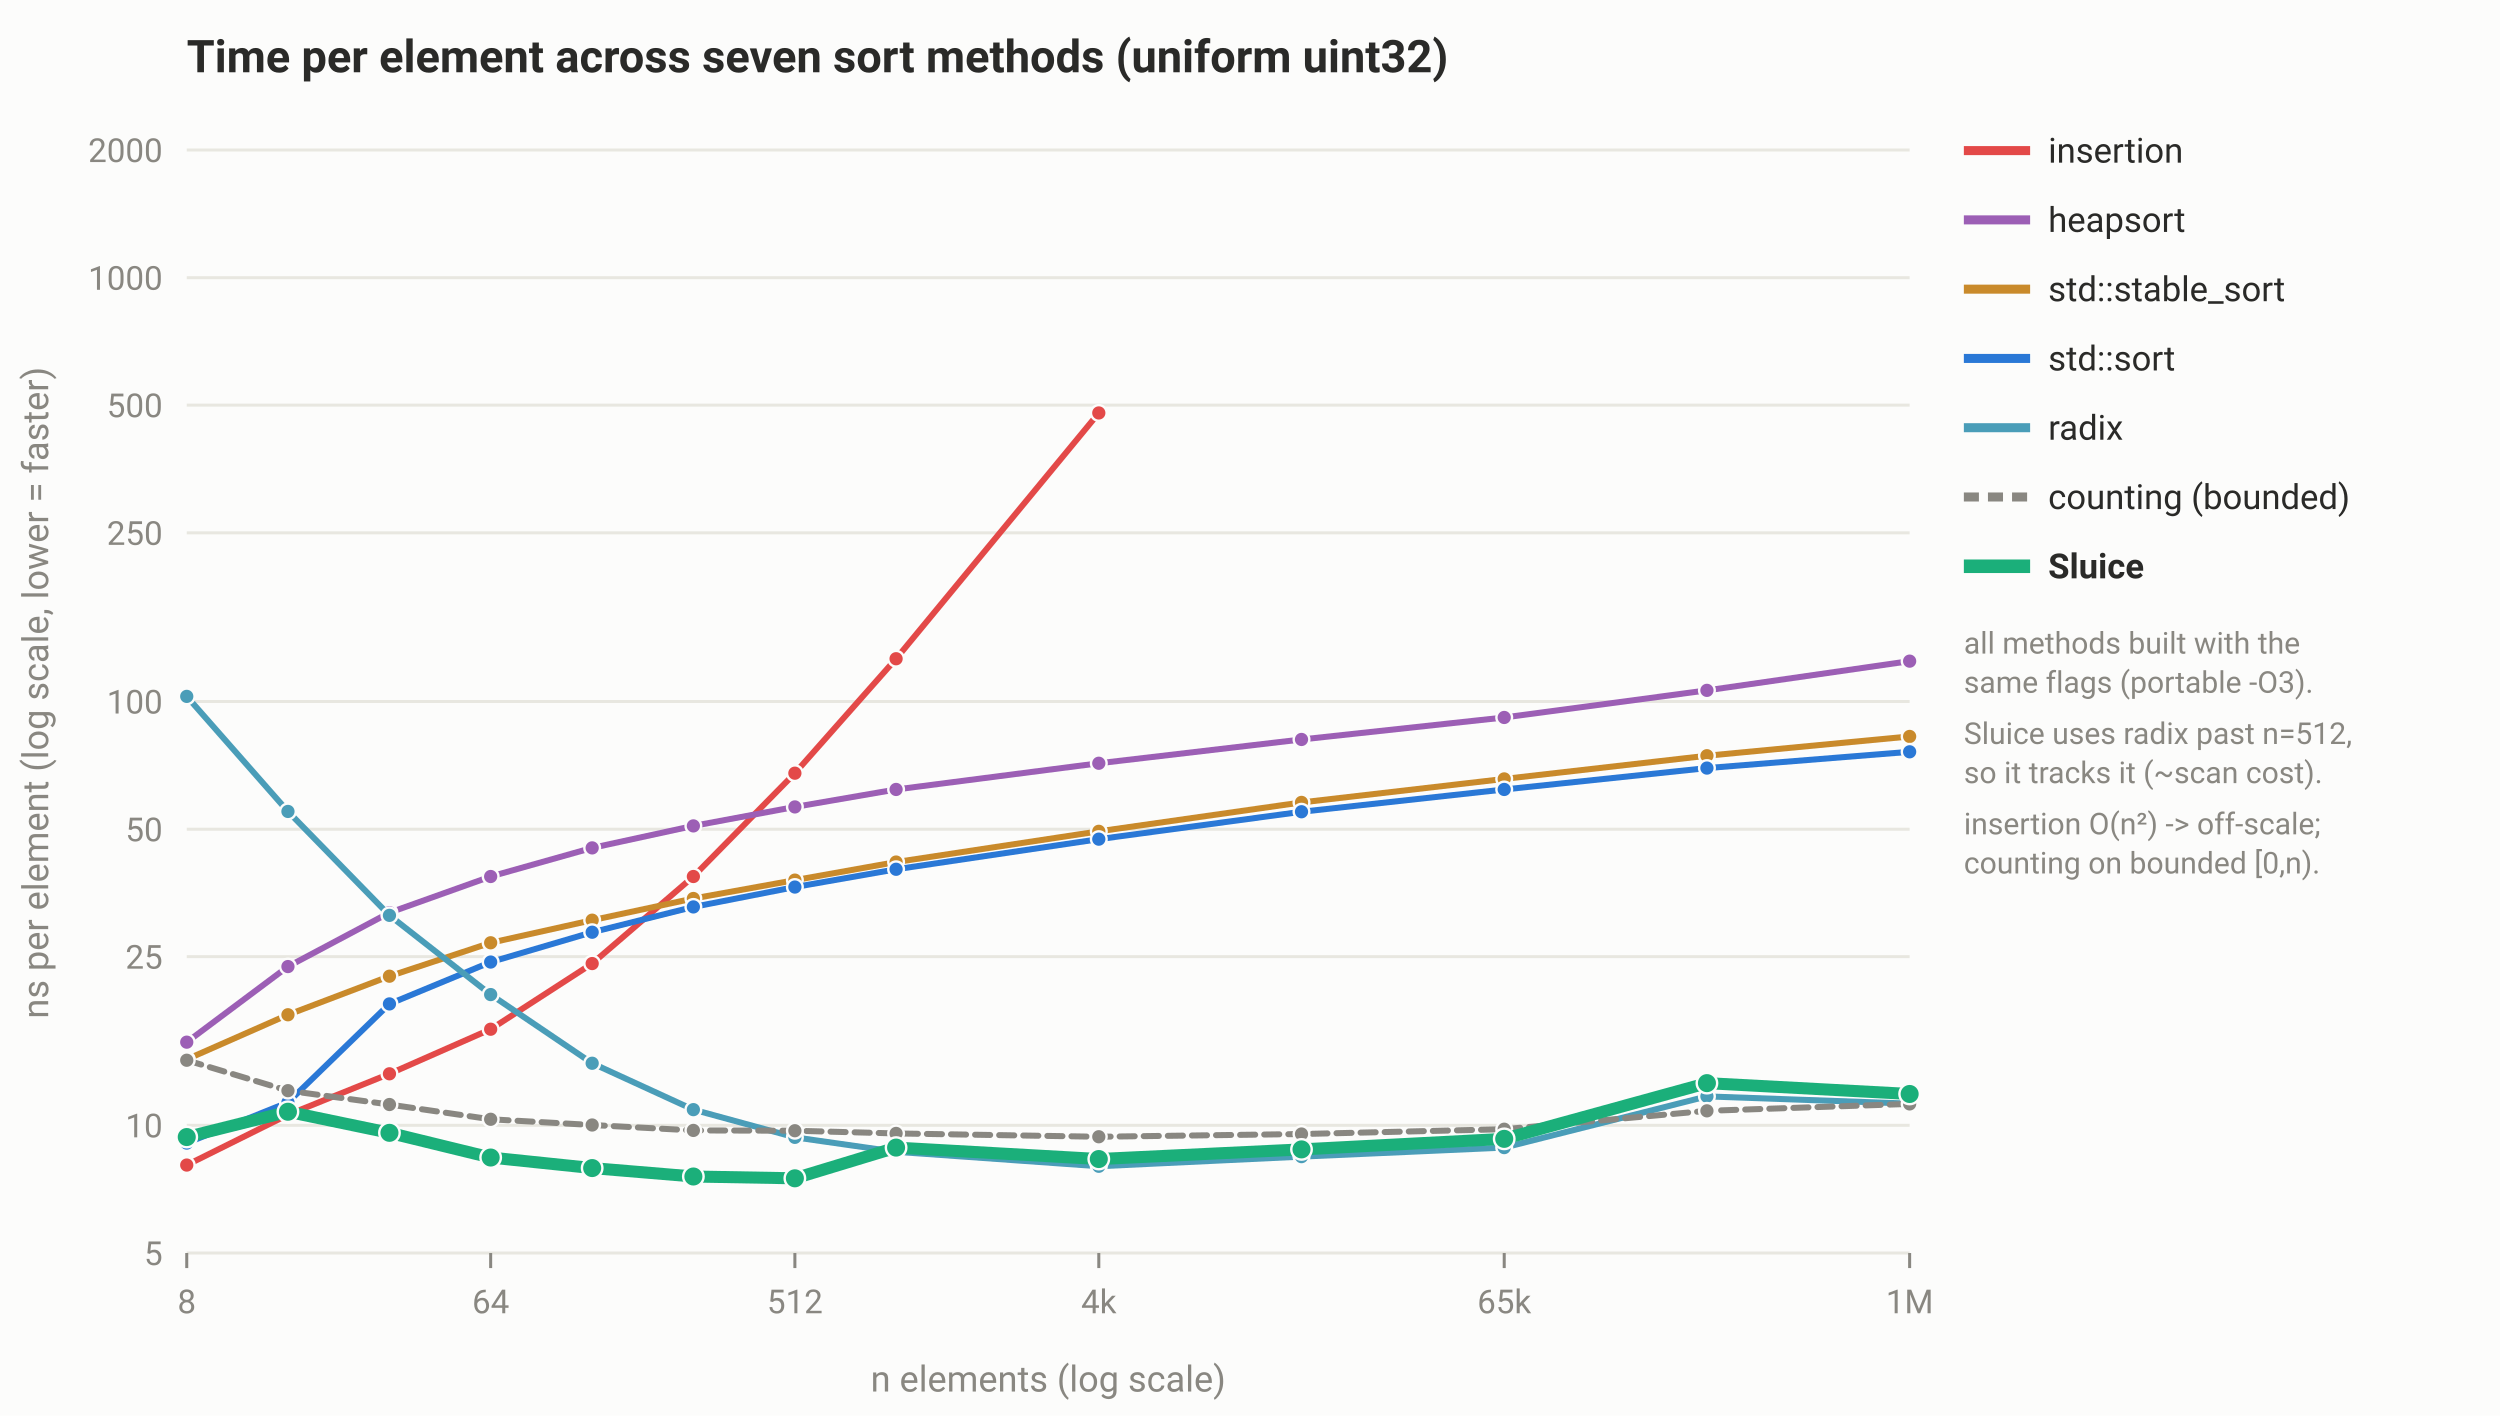
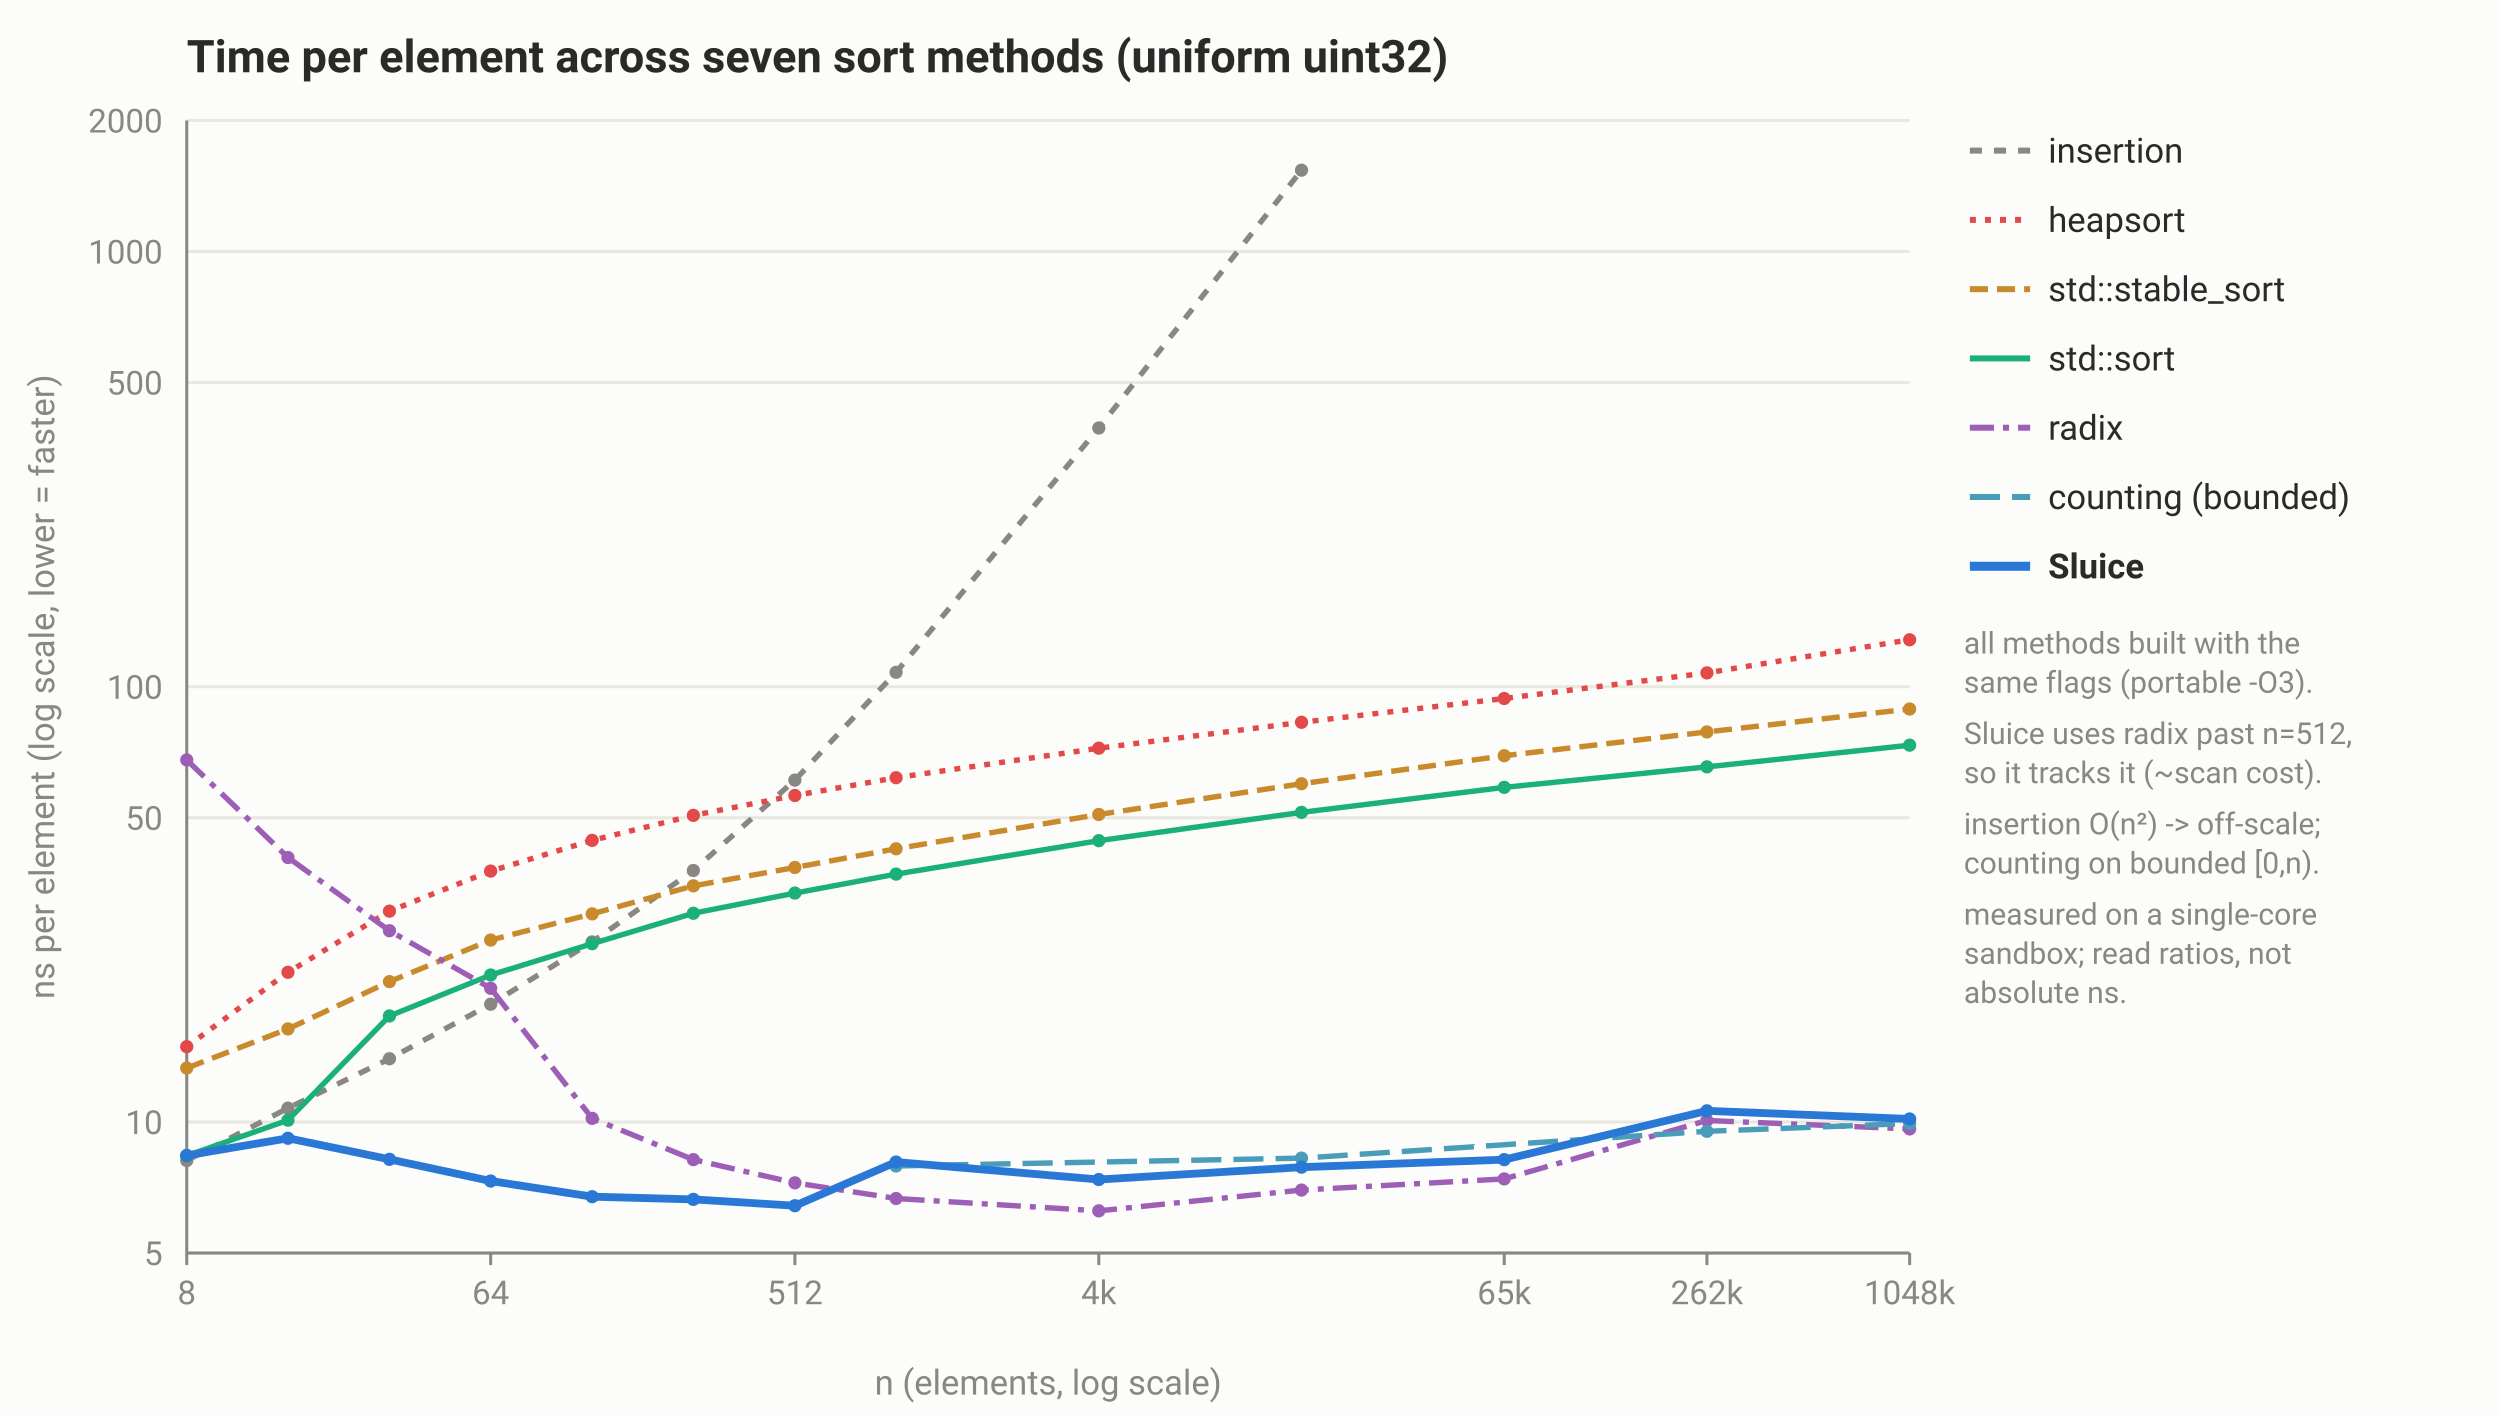
<svg xmlns="http://www.w3.org/2000/svg" viewBox="0 0 830 470" font-family="system-ui,Segoe UI,Roboto,sans-serif">
  <rect width="830" height="470" fill="#fcfcfb" />
  <text x="62" y="24" font-size="15" font-weight="700" fill="#2a2a28">Time per element across seven sort methods (uniform uint32)</text>
  <line x1="62" y1="416.0" x2="634" y2="416.0" stroke="#e8e7e0" stroke-width="1" />
  <text x="54" y="420.0" font-size="11" fill="#898781" text-anchor="end">5</text>
-   <line x1="62" y1="373.6" x2="634" y2="373.6" stroke="#e8e7e0" stroke-width="1" />
-   <text x="54" y="377.6" font-size="11" fill="#898781" text-anchor="end">10</text>
-   <line x1="62" y1="317.6" x2="634" y2="317.6" stroke="#e8e7e0" stroke-width="1" />
-   <text x="54" y="321.6" font-size="11" fill="#898781" text-anchor="end">25</text>
-   <line x1="62" y1="275.3" x2="634" y2="275.3" stroke="#e8e7e0" stroke-width="1" />
-   <text x="54" y="279.3" font-size="11" fill="#898781" text-anchor="end">50</text>
-   <line x1="62" y1="232.9" x2="634" y2="232.9" stroke="#e8e7e0" stroke-width="1" />
-   <text x="54" y="236.9" font-size="11" fill="#898781" text-anchor="end">100</text>
-   <line x1="62" y1="176.9" x2="634" y2="176.9" stroke="#e8e7e0" stroke-width="1" />
-   <text x="54" y="180.9" font-size="11" fill="#898781" text-anchor="end">250</text>
-   <line x1="62" y1="134.5" x2="634" y2="134.5" stroke="#e8e7e0" stroke-width="1" />
-   <text x="54" y="138.5" font-size="11" fill="#898781" text-anchor="end">500</text>
-   <line x1="62" y1="92.2" x2="634" y2="92.2" stroke="#e8e7e0" stroke-width="1" />
-   <text x="54" y="96.2" font-size="11" fill="#898781" text-anchor="end">1000</text>
-   <line x1="62" y1="49.8" x2="634" y2="49.8" stroke="#e8e7e0" stroke-width="1" />
-   <text x="54" y="53.8" font-size="11" fill="#898781" text-anchor="end">2000</text>
-   <text x="16" y="230.0" font-size="12" fill="#898781" text-anchor="middle" transform="rotate(-90 16 230.0)">ns per element (log scale, lower = faster)</text>
-   <line x1="62.0" y1="416" x2="62.0" y2="421" stroke="#898781" />
-   <text x="62.0" y="436" font-size="11" fill="#898781" text-anchor="middle">8</text>
-   <line x1="162.9" y1="416" x2="162.9" y2="421" stroke="#898781" />
-   <text x="162.9" y="436" font-size="11" fill="#898781" text-anchor="middle">64</text>
-   <line x1="263.9" y1="416" x2="263.9" y2="421" stroke="#898781" />
-   <text x="263.9" y="436" font-size="11" fill="#898781" text-anchor="middle">512</text>
-   <line x1="364.8" y1="416" x2="364.8" y2="421" stroke="#898781" />
-   <text x="364.8" y="436" font-size="11" fill="#898781" text-anchor="middle">4k</text>
-   <line x1="499.4" y1="416" x2="499.4" y2="421" stroke="#898781" />
-   <text x="499.4" y="436" font-size="11" fill="#898781" text-anchor="middle">65k</text>
-   <line x1="634.0" y1="416" x2="634.0" y2="421" stroke="#898781" />
-   <text x="634.0" y="436" font-size="11" fill="#898781" text-anchor="middle">1M</text>
-   <text x="348.0" y="462" font-size="12" fill="#898781" text-anchor="middle">n elements (log scale)</text>
-   <path d="M62.0,386.8 L95.6,370.1 L129.3,356.5 L162.9,341.7 L196.6,319.9 L230.2,291.0 L263.9,256.7 L297.5,218.7 L364.8,137.1" fill="none" stroke="#e34948" stroke-width="2" stroke-linejoin="round" stroke-linecap="round" />
-   <circle cx="62.0" cy="386.8" r="2.6" fill="#e34948" stroke="#fcfcfb" stroke-width="0.8" />
-   <circle cx="95.6" cy="370.1" r="2.6" fill="#e34948" stroke="#fcfcfb" stroke-width="0.8" />
-   <circle cx="129.3" cy="356.5" r="2.6" fill="#e34948" stroke="#fcfcfb" stroke-width="0.8" />
-   <circle cx="162.9" cy="341.7" r="2.6" fill="#e34948" stroke="#fcfcfb" stroke-width="0.8" />
-   <circle cx="196.6" cy="319.9" r="2.6" fill="#e34948" stroke="#fcfcfb" stroke-width="0.8" />
-   <circle cx="230.2" cy="291.0" r="2.6" fill="#e34948" stroke="#fcfcfb" stroke-width="0.8" />
-   <circle cx="263.9" cy="256.7" r="2.6" fill="#e34948" stroke="#fcfcfb" stroke-width="0.8" />
-   <circle cx="297.5" cy="218.7" r="2.6" fill="#e34948" stroke="#fcfcfb" stroke-width="0.8" />
-   <circle cx="364.8" cy="137.1" r="2.6" fill="#e34948" stroke="#fcfcfb" stroke-width="0.8" />
-   <path d="M62.0,346.0 L95.6,320.9 L129.3,303.0 L162.9,291.0 L196.6,281.5 L230.2,274.2 L263.9,267.9 L297.5,262.1 L364.8,253.4 L432.1,245.5 L499.4,238.2 L566.7,229.2 L634.0,219.5" fill="none" stroke="#9c5fb5" stroke-width="2" stroke-linejoin="round" stroke-linecap="round" />
-   <circle cx="62.0" cy="346.0" r="2.6" fill="#9c5fb5" stroke="#fcfcfb" stroke-width="0.8" />
-   <circle cx="95.6" cy="320.9" r="2.6" fill="#9c5fb5" stroke="#fcfcfb" stroke-width="0.8" />
-   <circle cx="129.3" cy="303.0" r="2.6" fill="#9c5fb5" stroke="#fcfcfb" stroke-width="0.8" />
-   <circle cx="162.9" cy="291.0" r="2.6" fill="#9c5fb5" stroke="#fcfcfb" stroke-width="0.8" />
-   <circle cx="196.6" cy="281.5" r="2.6" fill="#9c5fb5" stroke="#fcfcfb" stroke-width="0.8" />
-   <circle cx="230.2" cy="274.2" r="2.6" fill="#9c5fb5" stroke="#fcfcfb" stroke-width="0.8" />
-   <circle cx="263.9" cy="267.9" r="2.6" fill="#9c5fb5" stroke="#fcfcfb" stroke-width="0.8" />
-   <circle cx="297.5" cy="262.1" r="2.6" fill="#9c5fb5" stroke="#fcfcfb" stroke-width="0.8" />
-   <circle cx="364.8" cy="253.4" r="2.6" fill="#9c5fb5" stroke="#fcfcfb" stroke-width="0.8" />
-   <circle cx="432.1" cy="245.5" r="2.6" fill="#9c5fb5" stroke="#fcfcfb" stroke-width="0.8" />
-   <circle cx="499.4" cy="238.2" r="2.6" fill="#9c5fb5" stroke="#fcfcfb" stroke-width="0.8" />
-   <circle cx="566.7" cy="229.2" r="2.6" fill="#9c5fb5" stroke="#fcfcfb" stroke-width="0.8" />
-   <circle cx="634.0" cy="219.5" r="2.6" fill="#9c5fb5" stroke="#fcfcfb" stroke-width="0.8" />
-   <path d="M62.0,351.7 L95.6,336.9 L129.3,324.1 L162.9,313.0 L196.6,305.5 L230.2,298.3 L263.9,292.2 L297.5,286.2 L364.8,276.0 L432.1,266.4 L499.4,258.6 L566.7,250.9 L634.0,244.5" fill="none" stroke="#c98a2b" stroke-width="2" stroke-linejoin="round" stroke-linecap="round" />
-   <circle cx="62.0" cy="351.7" r="2.6" fill="#c98a2b" stroke="#fcfcfb" stroke-width="0.8" />
-   <circle cx="95.6" cy="336.9" r="2.6" fill="#c98a2b" stroke="#fcfcfb" stroke-width="0.8" />
-   <circle cx="129.3" cy="324.1" r="2.6" fill="#c98a2b" stroke="#fcfcfb" stroke-width="0.8" />
-   <circle cx="162.9" cy="313.0" r="2.6" fill="#c98a2b" stroke="#fcfcfb" stroke-width="0.8" />
-   <circle cx="196.6" cy="305.5" r="2.6" fill="#c98a2b" stroke="#fcfcfb" stroke-width="0.8" />
-   <circle cx="230.2" cy="298.3" r="2.6" fill="#c98a2b" stroke="#fcfcfb" stroke-width="0.8" />
-   <circle cx="263.9" cy="292.2" r="2.6" fill="#c98a2b" stroke="#fcfcfb" stroke-width="0.8" />
-   <circle cx="297.5" cy="286.2" r="2.6" fill="#c98a2b" stroke="#fcfcfb" stroke-width="0.8" />
-   <circle cx="364.8" cy="276.0" r="2.6" fill="#c98a2b" stroke="#fcfcfb" stroke-width="0.8" />
-   <circle cx="432.1" cy="266.4" r="2.6" fill="#c98a2b" stroke="#fcfcfb" stroke-width="0.8" />
-   <circle cx="499.4" cy="258.6" r="2.6" fill="#c98a2b" stroke="#fcfcfb" stroke-width="0.8" />
-   <circle cx="566.7" cy="250.9" r="2.6" fill="#c98a2b" stroke="#fcfcfb" stroke-width="0.8" />
-   <circle cx="634.0" cy="244.5" r="2.6" fill="#c98a2b" stroke="#fcfcfb" stroke-width="0.8" />
-   <path d="M62.0,379.5 L95.6,366.0 L129.3,333.3 L162.9,319.4 L196.6,309.5 L230.2,301.1 L263.9,294.5 L297.5,288.6 L364.8,278.6 L432.1,269.5 L499.4,262.1 L566.7,255.0 L634.0,249.6" fill="none" stroke="#2a78d6" stroke-width="2" stroke-linejoin="round" stroke-linecap="round" />
-   <circle cx="62.0" cy="379.5" r="2.6" fill="#2a78d6" stroke="#fcfcfb" stroke-width="0.8" />
-   <circle cx="95.6" cy="366.0" r="2.6" fill="#2a78d6" stroke="#fcfcfb" stroke-width="0.8" />
-   <circle cx="129.3" cy="333.3" r="2.6" fill="#2a78d6" stroke="#fcfcfb" stroke-width="0.8" />
-   <circle cx="162.9" cy="319.4" r="2.6" fill="#2a78d6" stroke="#fcfcfb" stroke-width="0.8" />
-   <circle cx="196.6" cy="309.5" r="2.6" fill="#2a78d6" stroke="#fcfcfb" stroke-width="0.8" />
-   <circle cx="230.2" cy="301.1" r="2.6" fill="#2a78d6" stroke="#fcfcfb" stroke-width="0.8" />
-   <circle cx="263.9" cy="294.5" r="2.6" fill="#2a78d6" stroke="#fcfcfb" stroke-width="0.8" />
-   <circle cx="297.5" cy="288.6" r="2.6" fill="#2a78d6" stroke="#fcfcfb" stroke-width="0.8" />
-   <circle cx="364.8" cy="278.6" r="2.6" fill="#2a78d6" stroke="#fcfcfb" stroke-width="0.8" />
-   <circle cx="432.1" cy="269.5" r="2.6" fill="#2a78d6" stroke="#fcfcfb" stroke-width="0.8" />
-   <circle cx="499.4" cy="262.1" r="2.6" fill="#2a78d6" stroke="#fcfcfb" stroke-width="0.8" />
-   <circle cx="566.7" cy="255.0" r="2.6" fill="#2a78d6" stroke="#fcfcfb" stroke-width="0.8" />
-   <circle cx="634.0" cy="249.6" r="2.6" fill="#2a78d6" stroke="#fcfcfb" stroke-width="0.8" />
-   <path d="M62.0,231.2 L95.6,269.4 L129.3,303.9 L162.9,330.2 L196.6,353.0 L230.2,368.4 L263.9,377.6 L297.5,382.4 L364.8,387.2 L432.1,384.0 L499.4,381.0 L566.7,364.0 L634.0,366.4" fill="none" stroke="#4a9db8" stroke-width="2" stroke-linejoin="round" stroke-linecap="round" />
-   <circle cx="62.0" cy="231.2" r="2.6" fill="#4a9db8" stroke="#fcfcfb" stroke-width="0.8" />
-   <circle cx="95.6" cy="269.4" r="2.6" fill="#4a9db8" stroke="#fcfcfb" stroke-width="0.8" />
-   <circle cx="129.3" cy="303.9" r="2.6" fill="#4a9db8" stroke="#fcfcfb" stroke-width="0.8" />
-   <circle cx="162.9" cy="330.2" r="2.6" fill="#4a9db8" stroke="#fcfcfb" stroke-width="0.8" />
-   <circle cx="196.6" cy="353.0" r="2.6" fill="#4a9db8" stroke="#fcfcfb" stroke-width="0.8" />
-   <circle cx="230.2" cy="368.4" r="2.6" fill="#4a9db8" stroke="#fcfcfb" stroke-width="0.8" />
-   <circle cx="263.9" cy="377.6" r="2.6" fill="#4a9db8" stroke="#fcfcfb" stroke-width="0.8" />
-   <circle cx="297.5" cy="382.4" r="2.6" fill="#4a9db8" stroke="#fcfcfb" stroke-width="0.8" />
-   <circle cx="364.8" cy="387.2" r="2.6" fill="#4a9db8" stroke="#fcfcfb" stroke-width="0.8" />
-   <circle cx="432.1" cy="384.0" r="2.6" fill="#4a9db8" stroke="#fcfcfb" stroke-width="0.8" />
-   <circle cx="499.4" cy="381.0" r="2.6" fill="#4a9db8" stroke="#fcfcfb" stroke-width="0.8" />
-   <circle cx="566.7" cy="364.0" r="2.6" fill="#4a9db8" stroke="#fcfcfb" stroke-width="0.8" />
-   <circle cx="634.0" cy="366.4" r="2.6" fill="#4a9db8" stroke="#fcfcfb" stroke-width="0.8" />
-   <path d="M62.0,352.0 L95.6,362.1 L129.3,366.7 L162.9,371.6 L196.6,373.5 L230.2,375.3 L263.9,375.4 L297.5,376.3 L364.8,377.4 L432.1,376.5 L499.4,374.9 L566.7,368.8 L634.0,366.5" fill="none" stroke="#898781" stroke-width="2" stroke-dasharray="5,3" stroke-linejoin="round" stroke-linecap="round" />
-   <circle cx="62.0" cy="352.0" r="2.6" fill="#898781" stroke="#fcfcfb" stroke-width="0.8" />
-   <circle cx="95.6" cy="362.1" r="2.6" fill="#898781" stroke="#fcfcfb" stroke-width="0.8" />
-   <circle cx="129.3" cy="366.7" r="2.6" fill="#898781" stroke="#fcfcfb" stroke-width="0.8" />
-   <circle cx="162.9" cy="371.6" r="2.6" fill="#898781" stroke="#fcfcfb" stroke-width="0.8" />
-   <circle cx="196.6" cy="373.5" r="2.6" fill="#898781" stroke="#fcfcfb" stroke-width="0.8" />
-   <circle cx="230.2" cy="375.3" r="2.6" fill="#898781" stroke="#fcfcfb" stroke-width="0.8" />
-   <circle cx="263.9" cy="375.4" r="2.6" fill="#898781" stroke="#fcfcfb" stroke-width="0.8" />
-   <circle cx="297.5" cy="376.3" r="2.6" fill="#898781" stroke="#fcfcfb" stroke-width="0.8" />
-   <circle cx="364.8" cy="377.4" r="2.6" fill="#898781" stroke="#fcfcfb" stroke-width="0.8" />
-   <circle cx="432.1" cy="376.5" r="2.6" fill="#898781" stroke="#fcfcfb" stroke-width="0.8" />
-   <circle cx="499.4" cy="374.9" r="2.6" fill="#898781" stroke="#fcfcfb" stroke-width="0.8" />
-   <circle cx="566.7" cy="368.8" r="2.6" fill="#898781" stroke="#fcfcfb" stroke-width="0.8" />
-   <circle cx="634.0" cy="366.5" r="2.6" fill="#898781" stroke="#fcfcfb" stroke-width="0.8" />
-   <path d="M62.0,377.5 L95.6,369.1 L129.3,376.1 L162.9,384.3 L196.6,387.8 L230.2,390.6 L263.9,391.2 L297.5,381.0 L364.8,384.8 L432.1,381.6 L499.4,378.1 L566.7,359.6 L634.0,363.2" fill="none" stroke="#1baf7a" stroke-width="4" stroke-linejoin="round" stroke-linecap="round" />
-   <circle cx="62.0" cy="377.5" r="3.4" fill="#1baf7a" stroke="#fcfcfb" stroke-width="0.8" />
-   <circle cx="95.6" cy="369.1" r="3.4" fill="#1baf7a" stroke="#fcfcfb" stroke-width="0.8" />
-   <circle cx="129.3" cy="376.1" r="3.4" fill="#1baf7a" stroke="#fcfcfb" stroke-width="0.8" />
-   <circle cx="162.9" cy="384.3" r="3.4" fill="#1baf7a" stroke="#fcfcfb" stroke-width="0.8" />
-   <circle cx="196.6" cy="387.8" r="3.4" fill="#1baf7a" stroke="#fcfcfb" stroke-width="0.8" />
-   <circle cx="230.2" cy="390.6" r="3.4" fill="#1baf7a" stroke="#fcfcfb" stroke-width="0.8" />
-   <circle cx="263.9" cy="391.2" r="3.4" fill="#1baf7a" stroke="#fcfcfb" stroke-width="0.8" />
-   <circle cx="297.5" cy="381.0" r="3.4" fill="#1baf7a" stroke="#fcfcfb" stroke-width="0.8" />
-   <circle cx="364.8" cy="384.8" r="3.4" fill="#1baf7a" stroke="#fcfcfb" stroke-width="0.8" />
-   <circle cx="432.1" cy="381.6" r="3.4" fill="#1baf7a" stroke="#fcfcfb" stroke-width="0.8" />
-   <circle cx="499.4" cy="378.1" r="3.4" fill="#1baf7a" stroke="#fcfcfb" stroke-width="0.8" />
-   <circle cx="566.7" cy="359.6" r="3.4" fill="#1baf7a" stroke="#fcfcfb" stroke-width="0.8" />
-   <circle cx="634.0" cy="363.2" r="3.4" fill="#1baf7a" stroke="#fcfcfb" stroke-width="0.8" />
-   <line x1="652" y1="50" x2="674" y2="50" stroke="#e34948" stroke-width="3" />
+   <line x1="62" y1="372.5" x2="634" y2="372.5" stroke="#e8e7e0" stroke-width="1" />
+   <text x="54" y="376.5" font-size="11" fill="#898781" text-anchor="end">10</text>
+   <line x1="62" y1="271.5" x2="634" y2="271.5" stroke="#e8e7e0" stroke-width="1" />
+   <text x="54" y="275.5" font-size="11" fill="#898781" text-anchor="end">50</text>
+   <line x1="62" y1="228.0" x2="634" y2="228.0" stroke="#e8e7e0" stroke-width="1" />
+   <text x="54" y="232.0" font-size="11" fill="#898781" text-anchor="end">100</text>
+   <line x1="62" y1="127.0" x2="634" y2="127.0" stroke="#e8e7e0" stroke-width="1" />
+   <text x="54" y="131.0" font-size="11" fill="#898781" text-anchor="end">500</text>
+   <line x1="62" y1="83.5" x2="634" y2="83.5" stroke="#e8e7e0" stroke-width="1" />
+   <text x="54" y="87.5" font-size="11" fill="#898781" text-anchor="end">1000</text>
+   <line x1="62" y1="40.0" x2="634" y2="40.0" stroke="#e8e7e0" stroke-width="1" />
+   <text x="54" y="44.0" font-size="11" fill="#898781" text-anchor="end">2000</text>
+   <text transform="translate(18,228) rotate(-90)" font-size="11.5" fill="#898781" text-anchor="middle">ns per element (log scale, lower = faster)</text>
+   <line x1="62.0" y1="416" x2="62.0" y2="420" stroke="#898781" stroke-width="1" />
+   <text x="62.0" y="433.0" font-size="11" fill="#898781" text-anchor="middle">8</text>
+   <line x1="162.9" y1="416" x2="162.9" y2="420" stroke="#898781" stroke-width="1" />
+   <text x="162.9" y="433.0" font-size="11" fill="#898781" text-anchor="middle">64</text>
+   <line x1="263.9" y1="416" x2="263.9" y2="420" stroke="#898781" stroke-width="1" />
+   <text x="263.9" y="433.0" font-size="11" fill="#898781" text-anchor="middle">512</text>
+   <line x1="364.8" y1="416" x2="364.8" y2="420" stroke="#898781" stroke-width="1" />
+   <text x="364.8" y="433.0" font-size="11" fill="#898781" text-anchor="middle">4k</text>
+   <line x1="499.4" y1="416" x2="499.4" y2="420" stroke="#898781" stroke-width="1" />
+   <text x="499.4" y="433.0" font-size="11" fill="#898781" text-anchor="middle">65k</text>
+   <line x1="566.7" y1="416" x2="566.7" y2="420" stroke="#898781" stroke-width="1" />
+   <text x="566.7" y="433.0" font-size="11" fill="#898781" text-anchor="middle">262k</text>
+   <line x1="634.0" y1="416" x2="634.0" y2="420" stroke="#898781" stroke-width="1" />
+   <text x="634.0" y="433.0" font-size="11" fill="#898781" text-anchor="middle">1048k</text>
+   <text x="348" y="463" font-size="11.5" fill="#898781" text-anchor="middle">n (elements, log scale)</text>
+   <line x1="62" y1="40" x2="62" y2="416" stroke="#898781" stroke-width="1" />
+   <line x1="62" y1="416" x2="634" y2="416" stroke="#898781" stroke-width="1" />
+   <polyline points="62.0,385.3 95.6,367.9 129.3,351.5 162.9,333.4 196.6,312.7 230.2,289.0 263.9,259.0 297.5,223.2 364.8,142.1 432.1,56.5" fill="none" stroke="#898781" stroke-width="1.8" stroke-dasharray="4 4" stroke-linejoin="round" />
+   <circle cx="62.0" cy="385.3" r="2.2" fill="#898781" />
+   <circle cx="95.6" cy="367.9" r="2.2" fill="#898781" />
+   <circle cx="129.3" cy="351.5" r="2.2" fill="#898781" />
+   <circle cx="162.9" cy="333.4" r="2.2" fill="#898781" />
+   <circle cx="196.6" cy="312.7" r="2.2" fill="#898781" />
+   <circle cx="230.2" cy="289.0" r="2.2" fill="#898781" />
+   <circle cx="263.9" cy="259.0" r="2.2" fill="#898781" />
+   <circle cx="297.5" cy="223.2" r="2.2" fill="#898781" />
+   <circle cx="364.8" cy="142.1" r="2.2" fill="#898781" />
+   <circle cx="432.1" cy="56.5" r="2.2" fill="#898781" />
+   <polyline points="62.0,347.5 95.6,322.8 129.3,302.5 162.9,289.2 196.6,279.0 230.2,270.7 263.9,264.1 297.5,258.2 364.8,248.4 432.1,239.8 499.4,231.9 566.7,223.4 634.0,212.4" fill="none" stroke="#e34948" stroke-width="1.8" stroke-dasharray="2 3" stroke-linejoin="round" />
+   <circle cx="62.0" cy="347.5" r="2.2" fill="#e34948" />
+   <circle cx="95.6" cy="322.8" r="2.2" fill="#e34948" />
+   <circle cx="129.3" cy="302.5" r="2.2" fill="#e34948" />
+   <circle cx="162.9" cy="289.2" r="2.2" fill="#e34948" />
+   <circle cx="196.6" cy="279.0" r="2.2" fill="#e34948" />
+   <circle cx="230.2" cy="270.7" r="2.2" fill="#e34948" />
+   <circle cx="263.9" cy="264.1" r="2.2" fill="#e34948" />
+   <circle cx="297.5" cy="258.2" r="2.2" fill="#e34948" />
+   <circle cx="364.8" cy="248.4" r="2.2" fill="#e34948" />
+   <circle cx="432.1" cy="239.8" r="2.2" fill="#e34948" />
+   <circle cx="499.4" cy="231.9" r="2.2" fill="#e34948" />
+   <circle cx="566.7" cy="223.4" r="2.2" fill="#e34948" />
+   <circle cx="634.0" cy="212.4" r="2.2" fill="#e34948" />
+   <polyline points="62.0,354.6 95.6,341.6 129.3,325.9 162.9,312.1 196.6,303.4 230.2,294.1 263.9,288.0 297.5,281.8 364.8,270.4 432.1,260.2 499.4,250.9 566.7,243.0 634.0,235.4" fill="none" stroke="#c98a2b" stroke-width="1.8" stroke-dasharray="6 3" stroke-linejoin="round" />
+   <circle cx="62.0" cy="354.6" r="2.2" fill="#c98a2b" />
+   <circle cx="95.6" cy="341.6" r="2.2" fill="#c98a2b" />
+   <circle cx="129.3" cy="325.9" r="2.2" fill="#c98a2b" />
+   <circle cx="162.9" cy="312.1" r="2.2" fill="#c98a2b" />
+   <circle cx="196.6" cy="303.4" r="2.2" fill="#c98a2b" />
+   <circle cx="230.2" cy="294.1" r="2.2" fill="#c98a2b" />
+   <circle cx="263.9" cy="288.0" r="2.2" fill="#c98a2b" />
+   <circle cx="297.5" cy="281.8" r="2.2" fill="#c98a2b" />
+   <circle cx="364.8" cy="270.4" r="2.2" fill="#c98a2b" />
+   <circle cx="432.1" cy="260.2" r="2.2" fill="#c98a2b" />
+   <circle cx="499.4" cy="250.9" r="2.2" fill="#c98a2b" />
+   <circle cx="566.7" cy="243.0" r="2.2" fill="#c98a2b" />
+   <circle cx="634.0" cy="235.4" r="2.2" fill="#c98a2b" />
+   <polyline points="62.0,383.7 95.6,371.9 129.3,337.3 162.9,323.7 196.6,313.3 230.2,303.2 263.9,296.5 297.5,290.2 364.8,279.1 432.1,269.7 499.4,261.4 566.7,254.6 634.0,247.4" fill="none" stroke="#1baf7a" stroke-width="1.8" stroke-linejoin="round" />
+   <circle cx="62.0" cy="383.7" r="2.2" fill="#1baf7a" />
+   <circle cx="95.6" cy="371.9" r="2.2" fill="#1baf7a" />
+   <circle cx="129.3" cy="337.3" r="2.2" fill="#1baf7a" />
+   <circle cx="162.9" cy="323.7" r="2.2" fill="#1baf7a" />
+   <circle cx="196.6" cy="313.3" r="2.2" fill="#1baf7a" />
+   <circle cx="230.2" cy="303.2" r="2.2" fill="#1baf7a" />
+   <circle cx="263.9" cy="296.5" r="2.2" fill="#1baf7a" />
+   <circle cx="297.5" cy="290.2" r="2.2" fill="#1baf7a" />
+   <circle cx="364.8" cy="279.1" r="2.2" fill="#1baf7a" />
+   <circle cx="432.1" cy="269.7" r="2.2" fill="#1baf7a" />
+   <circle cx="499.4" cy="261.4" r="2.2" fill="#1baf7a" />
+   <circle cx="566.7" cy="254.6" r="2.2" fill="#1baf7a" />
+   <circle cx="634.0" cy="247.4" r="2.2" fill="#1baf7a" />
+   <polyline points="62.0,252.3 95.6,284.7 129.3,309.0 162.9,328.1 196.6,371.3 230.2,385.0 263.9,392.7 297.5,397.9 364.8,402.0 432.1,395.1 499.4,391.4 566.7,372.0 634.0,374.8" fill="none" stroke="#9c5fb5" stroke-width="1.8" stroke-dasharray="8 3 2 3" stroke-linejoin="round" />
+   <circle cx="62.0" cy="252.3" r="2.2" fill="#9c5fb5" />
+   <circle cx="95.6" cy="284.7" r="2.2" fill="#9c5fb5" />
+   <circle cx="129.3" cy="309.0" r="2.2" fill="#9c5fb5" />
+   <circle cx="162.9" cy="328.1" r="2.2" fill="#9c5fb5" />
+   <circle cx="196.6" cy="371.3" r="2.2" fill="#9c5fb5" />
+   <circle cx="230.2" cy="385.0" r="2.2" fill="#9c5fb5" />
+   <circle cx="263.9" cy="392.7" r="2.2" fill="#9c5fb5" />
+   <circle cx="297.5" cy="397.9" r="2.2" fill="#9c5fb5" />
+   <circle cx="364.8" cy="402.0" r="2.2" fill="#9c5fb5" />
+   <circle cx="432.1" cy="395.1" r="2.2" fill="#9c5fb5" />
+   <circle cx="499.4" cy="391.4" r="2.2" fill="#9c5fb5" />
+   <circle cx="566.7" cy="372.0" r="2.2" fill="#9c5fb5" />
+   <circle cx="634.0" cy="374.8" r="2.2" fill="#9c5fb5" />
+   <polyline points="297.5,387.1 432.1,384.5 566.7,375.6 634.0,373.0" fill="none" stroke="#4a9db8" stroke-width="1.8" stroke-dasharray="10 4" stroke-linejoin="round" />
+   <circle cx="297.5" cy="387.1" r="2.2" fill="#4a9db8" />
+   <circle cx="432.1" cy="384.5" r="2.2" fill="#4a9db8" />
+   <circle cx="566.7" cy="375.6" r="2.2" fill="#4a9db8" />
+   <circle cx="634.0" cy="373.0" r="2.2" fill="#4a9db8" />
+   <polyline points="62.0,383.6 95.6,377.9 129.3,384.9 162.9,392.1 196.6,397.3 230.2,398.2 263.9,400.3 297.5,385.8 364.8,391.6 432.1,387.5 499.4,385.0 566.7,368.8 634.0,371.5" fill="none" stroke="#2a78d6" stroke-width="2.6" stroke-linejoin="round" />
+   <circle cx="62.0" cy="383.6" r="2.2" fill="#2a78d6" />
+   <circle cx="95.6" cy="377.9" r="2.2" fill="#2a78d6" />
+   <circle cx="129.3" cy="384.9" r="2.2" fill="#2a78d6" />
+   <circle cx="162.9" cy="392.1" r="2.2" fill="#2a78d6" />
+   <circle cx="196.6" cy="397.3" r="2.2" fill="#2a78d6" />
+   <circle cx="230.2" cy="398.2" r="2.2" fill="#2a78d6" />
+   <circle cx="263.9" cy="400.3" r="2.2" fill="#2a78d6" />
+   <circle cx="297.5" cy="385.8" r="2.2" fill="#2a78d6" />
+   <circle cx="364.8" cy="391.6" r="2.2" fill="#2a78d6" />
+   <circle cx="432.1" cy="387.5" r="2.2" fill="#2a78d6" />
+   <circle cx="499.4" cy="385.0" r="2.2" fill="#2a78d6" />
+   <circle cx="566.7" cy="368.8" r="2.2" fill="#2a78d6" />
+   <circle cx="634.0" cy="371.5" r="2.2" fill="#2a78d6" />
+   <line x1="654" y1="50" x2="674" y2="50" stroke="#898781" stroke-width="2" stroke-dasharray="4 4" />
  <text x="680" y="54" font-size="11.5" font-weight="400" fill="#2a2a28">insertion</text>
-   <line x1="652" y1="73" x2="674" y2="73" stroke="#9c5fb5" stroke-width="3" />
+   <line x1="654" y1="73" x2="674" y2="73" stroke="#e34948" stroke-width="2" stroke-dasharray="2 3" />
  <text x="680" y="77" font-size="11.5" font-weight="400" fill="#2a2a28">heapsort</text>
-   <line x1="652" y1="96" x2="674" y2="96" stroke="#c98a2b" stroke-width="3" />
+   <line x1="654" y1="96" x2="674" y2="96" stroke="#c98a2b" stroke-width="2" stroke-dasharray="6 3" />
  <text x="680" y="100" font-size="11.5" font-weight="400" fill="#2a2a28">std::stable_sort</text>
-   <line x1="652" y1="119" x2="674" y2="119" stroke="#2a78d6" stroke-width="3" />
+   <line x1="654" y1="119" x2="674" y2="119" stroke="#1baf7a" stroke-width="2" />
  <text x="680" y="123" font-size="11.5" font-weight="400" fill="#2a2a28">std::sort</text>
-   <line x1="652" y1="142" x2="674" y2="142" stroke="#4a9db8" stroke-width="3" />
+   <line x1="654" y1="142" x2="674" y2="142" stroke="#9c5fb5" stroke-width="2" stroke-dasharray="8 3 2 3" />
  <text x="680" y="146" font-size="11.5" font-weight="400" fill="#2a2a28">radix</text>
-   <line x1="652" y1="165" x2="674" y2="165" stroke="#898781" stroke-width="3" stroke-dasharray="5,3" />
+   <line x1="654" y1="165" x2="674" y2="165" stroke="#4a9db8" stroke-width="2" stroke-dasharray="10 4" />
  <text x="680" y="169" font-size="11.5" font-weight="400" fill="#2a2a28">counting (bounded)</text>
-   <line x1="652" y1="188" x2="674" y2="188" stroke="#1baf7a" stroke-width="4.5" />
+   <line x1="654" y1="188" x2="674" y2="188" stroke="#2a78d6" stroke-width="3" />
  <text x="680" y="192" font-size="11.5" font-weight="700" fill="#2a2a28">Sluice</text>
  <text x="652" y="217" font-size="10" fill="#898781">all methods built with the</text>
  <text x="652" y="230" font-size="10" fill="#898781">same flags (portable -O3).</text>
  <text x="652" y="247" font-size="10" fill="#898781">Sluice uses radix past n=512,</text>
  <text x="652" y="260" font-size="10" fill="#898781">so it tracks it (~scan cost).</text>
  <text x="652" y="277" font-size="10" fill="#898781">insertion O(n²) -&gt; off-scale;</text>
  <text x="652" y="290" font-size="10" fill="#898781">counting on bounded [0,n).</text>
+   <text x="652" y="307" font-size="10" fill="#898781">measured on a single-core</text>
+   <text x="652" y="320" font-size="10" fill="#898781">sandbox; read ratios, not</text>
+   <text x="652" y="333" font-size="10" fill="#898781">absolute ns.</text>
</svg>
